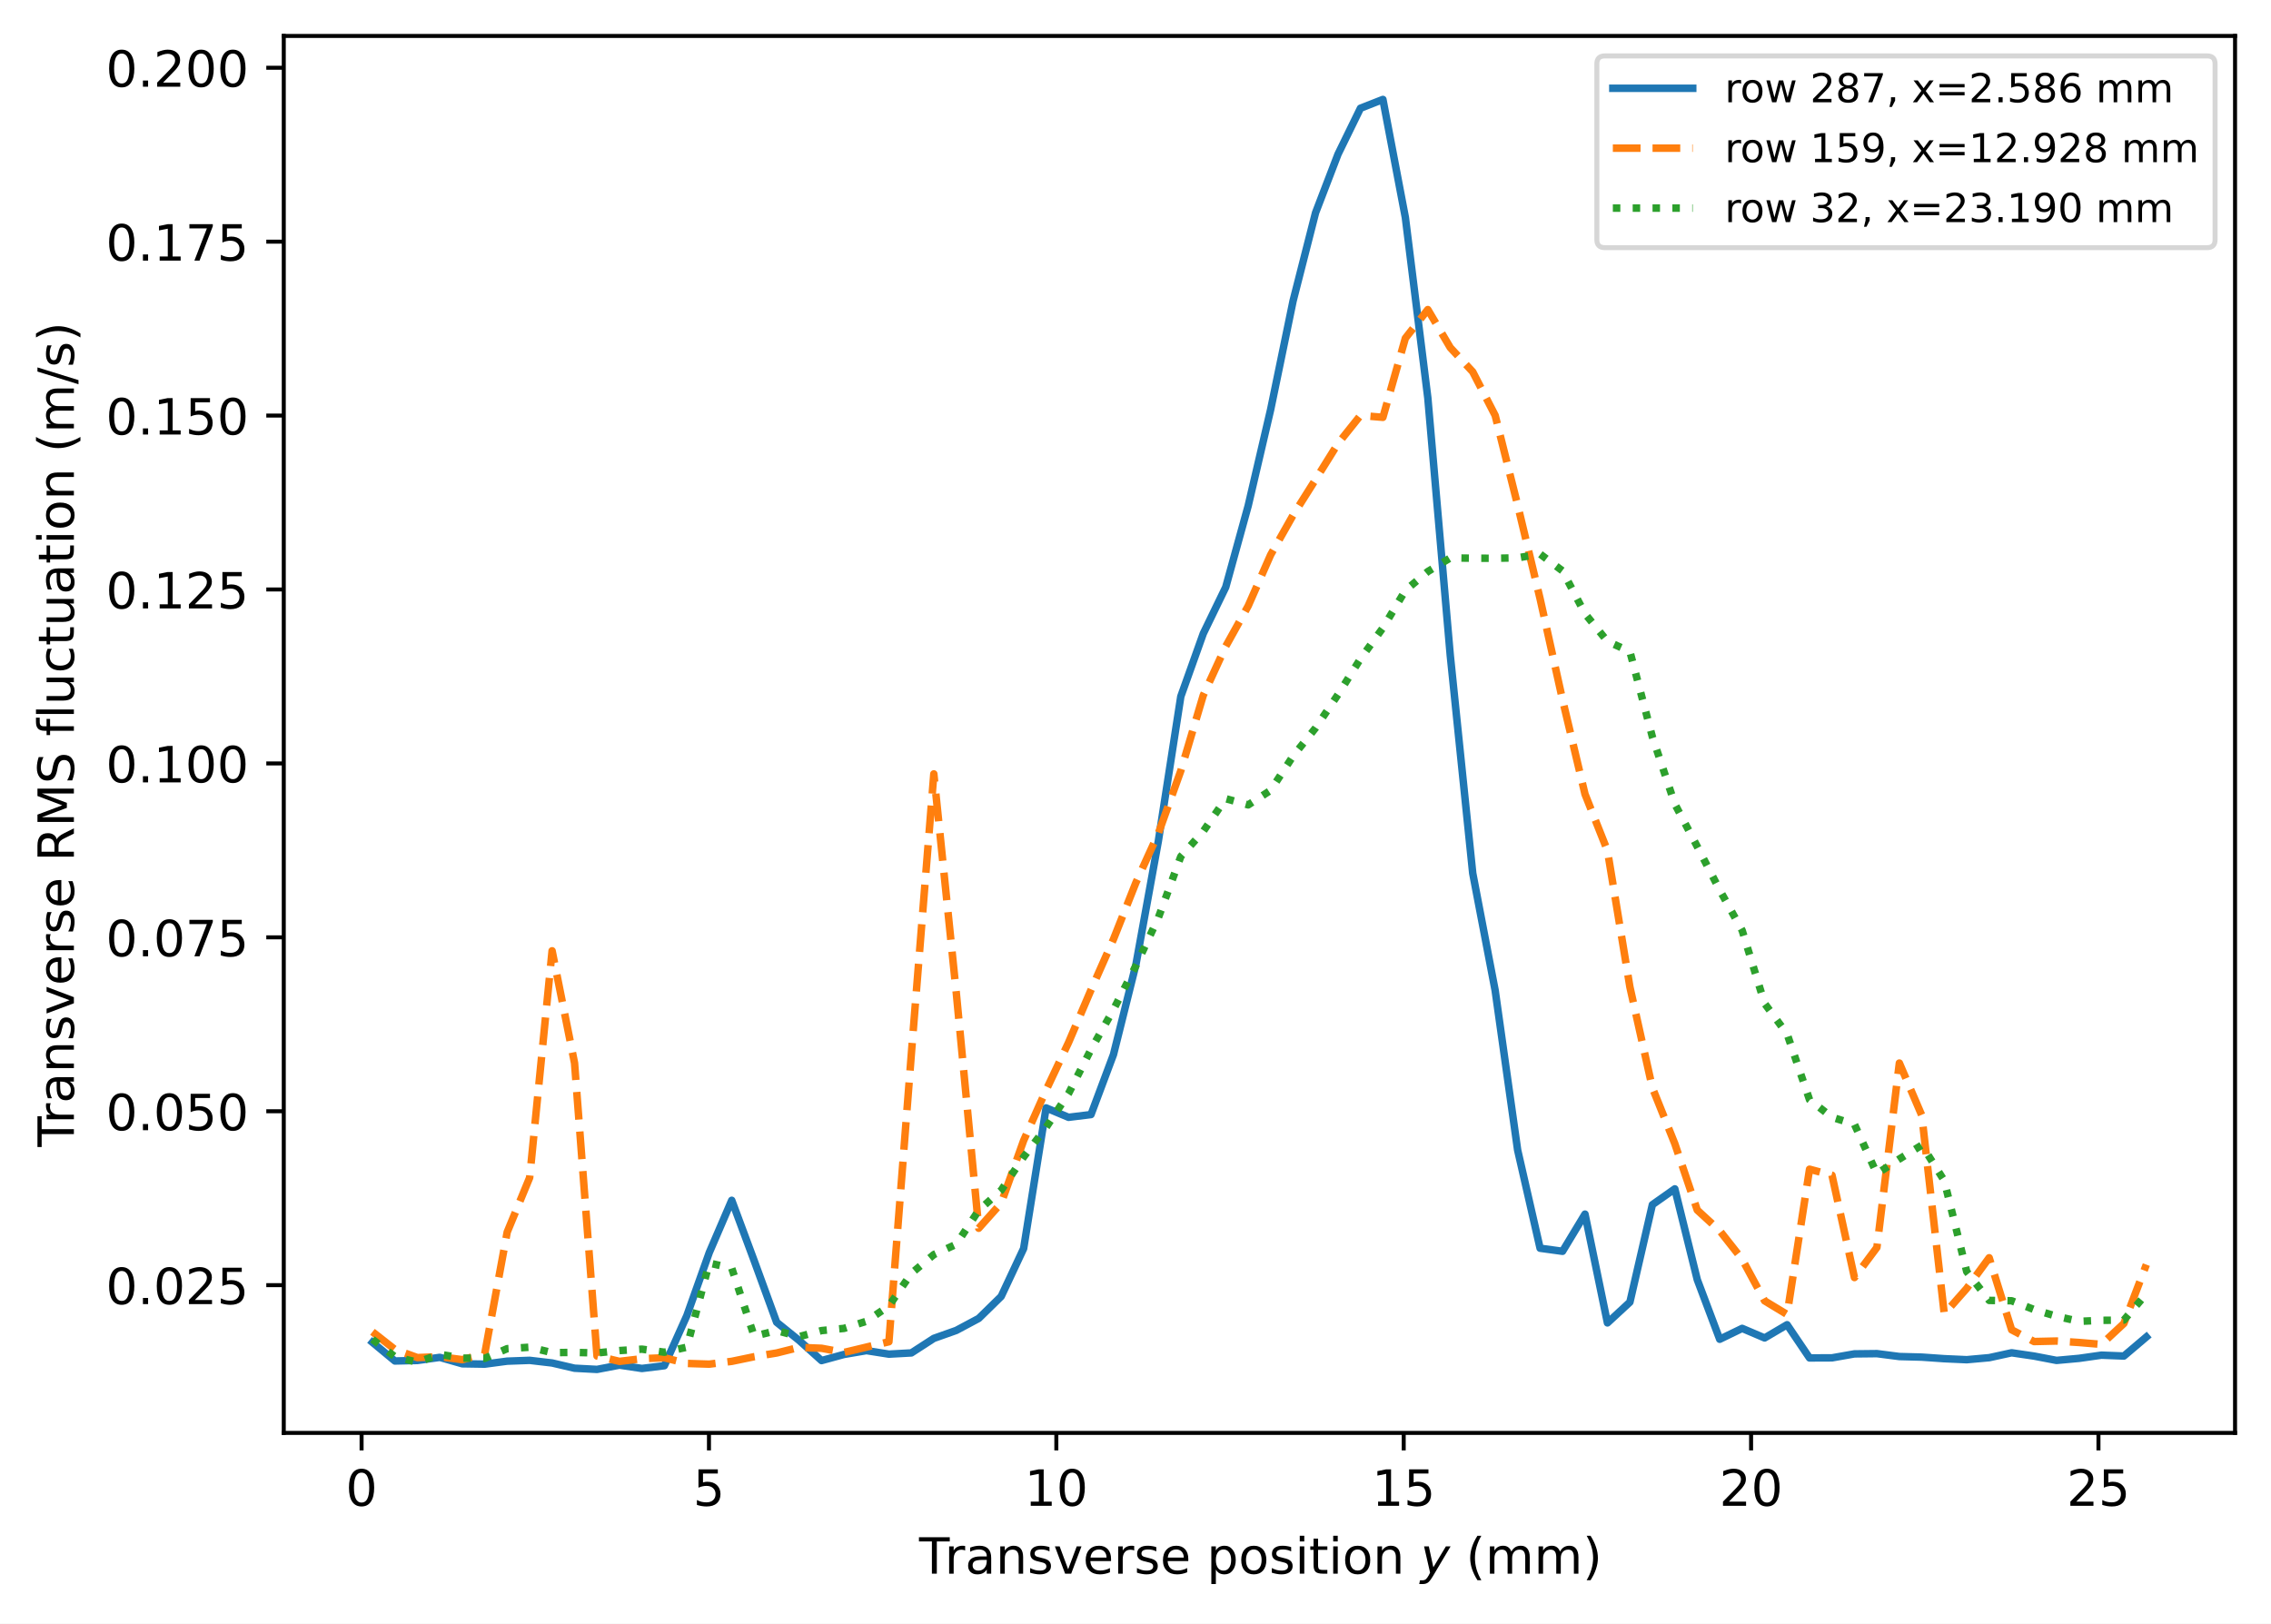
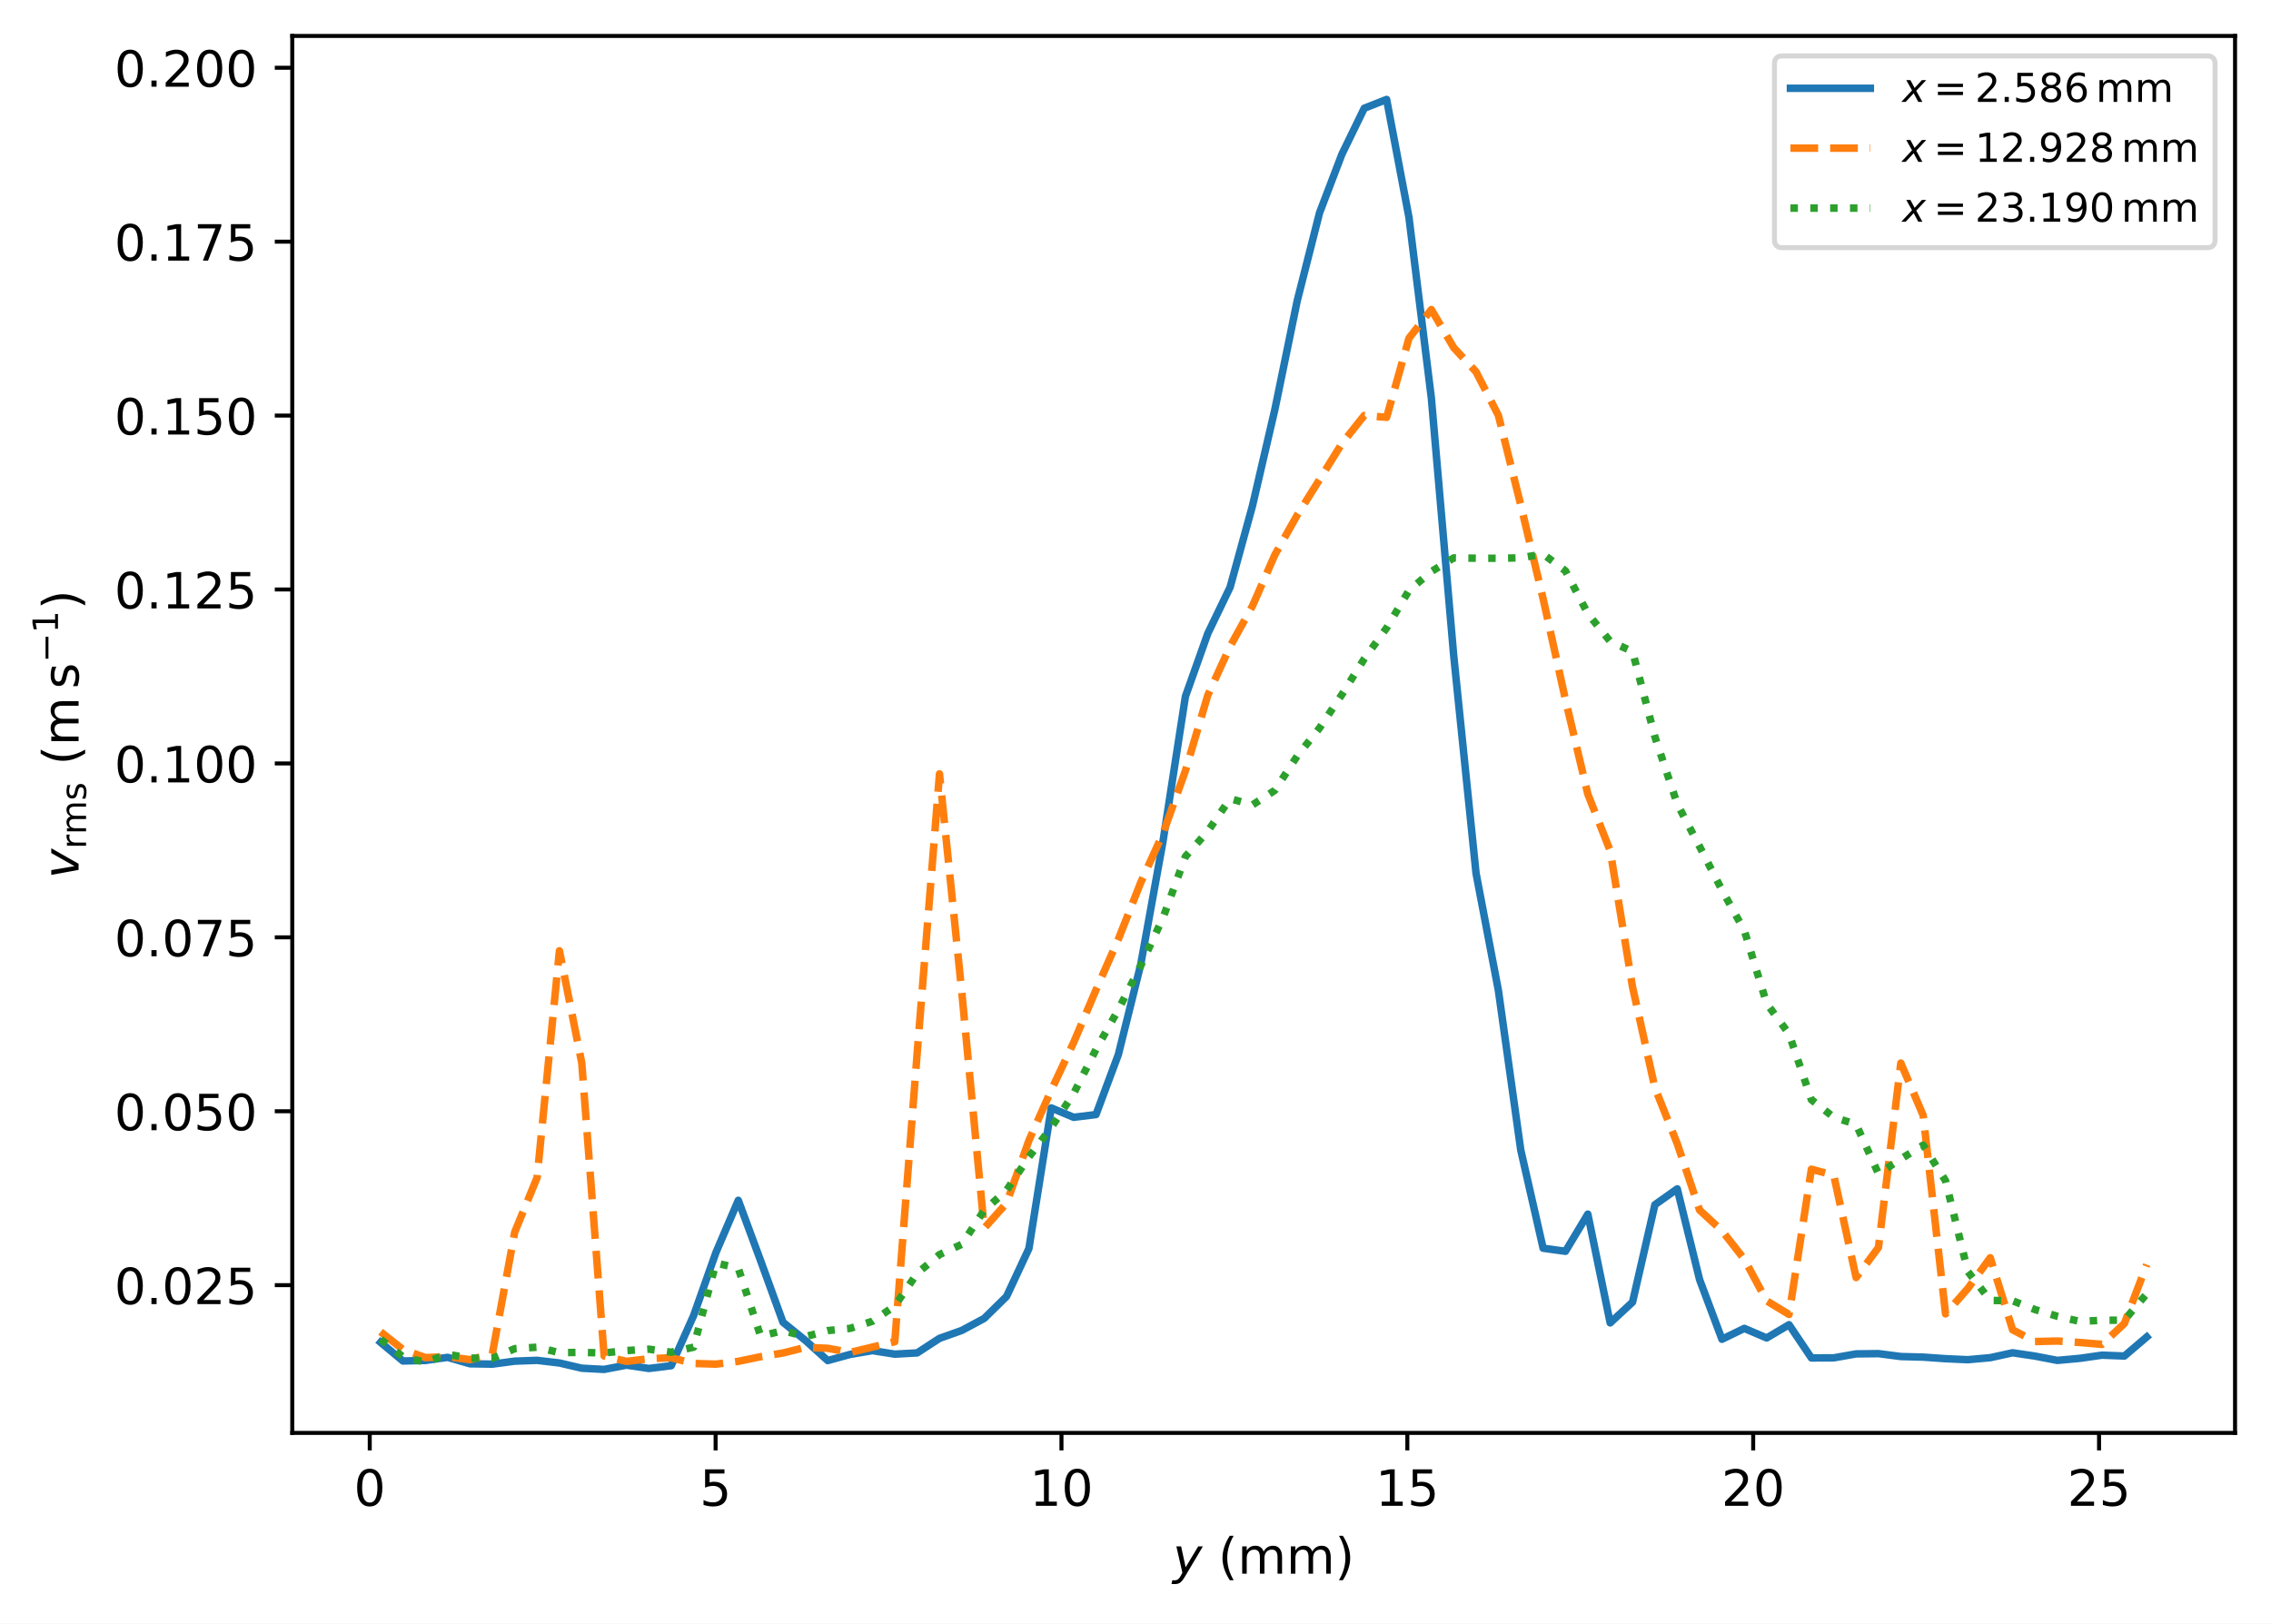
<svg xmlns="http://www.w3.org/2000/svg" xmlns:xlink="http://www.w3.org/1999/xlink" width="454.8pt" height="325.2pt" viewBox="0 0 454.8 325.2" version="1.1">
  <defs>
    <style type="text/css">*{stroke-linejoin: round; stroke-linecap: butt}</style>
  </defs>
  <g id="figure_1">
    <g id="patch_1">
      <path d="M 0 325.2  L 454.8 325.2  L 454.8 0  L 0 0  z " style="fill: #ffffff" />
    </g>
    <g id="axes_1">
      <g id="patch_2">
-         <path d="M 56.829 286.997  L 447.6 286.997  L 447.6 7.2  L 56.829 7.2  z " style="fill: #ffffff" />
+         <path d="M 58.53 286.997  L 447.6 286.997  L 447.6 7.2  L 58.53 7.2  z " style="fill: #ffffff" />
      </g>
      <g id="matplotlib.axis_1">
        <g id="xtick_1">
          <g id="line2d_1">
            <defs>
-               <path id="m4d1c79fedb" d="M 0 0  L 0 3.5  " style="stroke: #000000; stroke-width: 0.8" />
+               <path id="m4c2e58b400" d="M 0 0  L 0 3.5  " style="stroke: #000000; stroke-width: 0.8" />
            </defs>
            <g>
-               <use xlink:href="#m4d1c79fedb" x="72.413" y="286.997" style="stroke: #000000; stroke-width: 0.8" />
+               <use xlink:href="#m4c2e58b400" x="74.047" y="286.997" style="stroke: #000000; stroke-width: 0.8" />
            </g>
          </g>
          <g id="text_1">
-             <text style="font-size: 10px; font-family: 'DejaVu Sans'; text-anchor: middle" x="72.413" y="301.595" transform="rotate(-0 72.41308 301.5948)">0</text>
+             <text style="font-size: 10px; font-family: 'DejaVu Sans'; text-anchor: middle" x="74.047" y="301.595" transform="rotate(-0 74.04678 301.5948)">0</text>
          </g>
        </g>
        <g id="xtick_2">
          <g id="line2d_2">
            <g>
-               <use xlink:href="#m4d1c79fedb" x="141.98" y="286.997" style="stroke: #000000; stroke-width: 0.8" />
+               <use xlink:href="#m4c2e58b400" x="143.31" y="286.997" style="stroke: #000000; stroke-width: 0.8" />
            </g>
          </g>
          <g id="text_2">
-             <text style="font-size: 10px; font-family: 'DejaVu Sans'; text-anchor: middle" x="141.98" y="301.595" transform="rotate(-0 141.9797 301.5948)">5</text>
+             <text style="font-size: 10px; font-family: 'DejaVu Sans'; text-anchor: middle" x="143.31" y="301.595" transform="rotate(-0 143.3105 301.5948)">5</text>
          </g>
        </g>
        <g id="xtick_3">
          <g id="line2d_3">
            <g>
-               <use xlink:href="#m4d1c79fedb" x="211.546" y="286.997" style="stroke: #000000; stroke-width: 0.8" />
+               <use xlink:href="#m4c2e58b400" x="212.574" y="286.997" style="stroke: #000000; stroke-width: 0.8" />
            </g>
          </g>
          <g id="text_3">
-             <text style="font-size: 10px; font-family: 'DejaVu Sans'; text-anchor: middle" x="211.546" y="301.595" transform="rotate(-0 211.5463 301.5948)">10</text>
+             <text style="font-size: 10px; font-family: 'DejaVu Sans'; text-anchor: middle" x="212.574" y="301.595" transform="rotate(-0 212.5741 301.5948)">10</text>
          </g>
        </g>
        <g id="xtick_4">
          <g id="line2d_4">
            <g>
-               <use xlink:href="#m4d1c79fedb" x="281.113" y="286.997" style="stroke: #000000; stroke-width: 0.8" />
+               <use xlink:href="#m4c2e58b400" x="281.838" y="286.997" style="stroke: #000000; stroke-width: 0.8" />
            </g>
          </g>
          <g id="text_4">
-             <text style="font-size: 10px; font-family: 'DejaVu Sans'; text-anchor: middle" x="281.113" y="301.595" transform="rotate(-0 281.1129 301.5948)">15</text>
+             <text style="font-size: 10px; font-family: 'DejaVu Sans'; text-anchor: middle" x="281.838" y="301.595" transform="rotate(-0 281.8378 301.5948)">15</text>
          </g>
        </g>
        <g id="xtick_5">
          <g id="line2d_5">
            <g>
-               <use xlink:href="#m4d1c79fedb" x="350.679" y="286.997" style="stroke: #000000; stroke-width: 0.8" />
+               <use xlink:href="#m4c2e58b400" x="351.101" y="286.997" style="stroke: #000000; stroke-width: 0.8" />
            </g>
          </g>
          <g id="text_5">
-             <text style="font-size: 10px; font-family: 'DejaVu Sans'; text-anchor: middle" x="350.679" y="301.595" transform="rotate(-0 350.6795 301.5948)">20</text>
+             <text style="font-size: 10px; font-family: 'DejaVu Sans'; text-anchor: middle" x="351.101" y="301.595" transform="rotate(-0 351.1015 301.5948)">20</text>
          </g>
        </g>
        <g id="xtick_6">
          <g id="line2d_6">
            <g>
-               <use xlink:href="#m4d1c79fedb" x="420.246" y="286.997" style="stroke: #000000; stroke-width: 0.8" />
+               <use xlink:href="#m4c2e58b400" x="420.365" y="286.997" style="stroke: #000000; stroke-width: 0.8" />
            </g>
          </g>
          <g id="text_6">
-             <text style="font-size: 10px; font-family: 'DejaVu Sans'; text-anchor: middle" x="420.246" y="301.595" transform="rotate(-0 420.2461 301.5948)">25</text>
+             <text style="font-size: 10px; font-family: 'DejaVu Sans'; text-anchor: middle" x="420.365" y="301.595" transform="rotate(-0 420.3652 301.5948)">25</text>
          </g>
        </g>
        <g id="text_7">
-           <g transform="translate(184.0642 315.5972)">
-             <text>
-               <tspan x="0" y="-0.406" style="font-size: 10px; font-family: 'DejaVu Sans'">T</tspan>
-               <tspan x="5.108" y="-0.406" style="font-size: 10px; font-family: 'DejaVu Sans'">r</tspan>
-               <tspan x="9.22" y="-0.406" style="font-size: 10px; font-family: 'DejaVu Sans'">a</tspan>
-               <tspan x="15.348" y="-0.406" style="font-size: 10px; font-family: 'DejaVu Sans'">n</tspan>
-               <tspan x="21.686" y="-0.406" style="font-size: 10px; font-family: 'DejaVu Sans'">s</tspan>
-               <tspan x="26.896" y="-0.406" style="font-size: 10px; font-family: 'DejaVu Sans'">v</tspan>
-               <tspan x="32.813" y="-0.406" style="font-size: 10px; font-family: 'DejaVu Sans'">e</tspan>
-               <tspan x="38.966" y="-0.406" style="font-size: 10px; font-family: 'DejaVu Sans'">r</tspan>
-               <tspan x="43.077" y="-0.406" style="font-size: 10px; font-family: 'DejaVu Sans'">s</tspan>
-               <tspan x="48.287" y="-0.406" style="font-size: 10px; font-family: 'DejaVu Sans'">e</tspan>
-               <tspan x="54.439" y="-0.406" style="font-size: 10px; font-family: 'DejaVu Sans'"> </tspan>
-               <tspan x="57.618" y="-0.406" style="font-size: 10px; font-family: 'DejaVu Sans'">p</tspan>
-               <tspan x="63.966" y="-0.406" style="font-size: 10px; font-family: 'DejaVu Sans'">o</tspan>
-               <tspan x="70.084" y="-0.406" style="font-size: 10px; font-family: 'DejaVu Sans'">s</tspan>
-               <tspan x="75.294" y="-0.406" style="font-size: 10px; font-family: 'DejaVu Sans'">i</tspan>
-               <tspan x="78.072" y="-0.406" style="font-size: 10px; font-family: 'DejaVu Sans'">t</tspan>
-               <tspan x="81.993" y="-0.406" style="font-size: 10px; font-family: 'DejaVu Sans'">i</tspan>
-               <tspan x="84.771" y="-0.406" style="font-size: 10px; font-family: 'DejaVu Sans'">o</tspan>
-               <tspan x="90.89" y="-0.406" style="font-size: 10px; font-family: 'DejaVu Sans'">n</tspan>
-               <tspan x="97.228" y="-0.406" style="font-size: 10px; font-family: 'DejaVu Sans'"> </tspan>
-               <tspan x="106.324" y="-0.406" style="font-size: 10px; font-family: 'DejaVu Sans'"> </tspan>
-               <tspan x="109.503" y="-0.406" style="font-size: 10px; font-family: 'DejaVu Sans'">(</tspan>
-               <tspan x="113.404" y="-0.406" style="font-size: 10px; font-family: 'DejaVu Sans'">m</tspan>
-               <tspan x="123.146" y="-0.406" style="font-size: 10px; font-family: 'DejaVu Sans'">m</tspan>
-               <tspan x="132.887" y="-0.406" style="font-size: 10px; font-family: 'DejaVu Sans'">)</tspan>
-               <tspan x="100.406" y="-0.406" style="font-style: oblique; font-size: 10px; font-family: 'DejaVu Sans'">y</tspan>
+           <g transform="translate(234.865 315.5972)">
+             <text>
+               <tspan x="0" y="-0.406" style="font-style: oblique; font-size: 10px; font-family: 'DejaVu Sans'">y</tspan>
+               <tspan x="5.918" y="-0.406" style="font-size: 10px; font-family: 'DejaVu Sans'"> </tspan>
+               <tspan x="9.097" y="-0.406" style="font-size: 10px; font-family: 'DejaVu Sans'">(</tspan>
+               <tspan x="12.998" y="-0.406" style="font-size: 10px; font-family: 'DejaVu Sans'">m</tspan>
+               <tspan x="22.739" y="-0.406" style="font-size: 10px; font-family: 'DejaVu Sans'">m</tspan>
+               <tspan x="32.48" y="-0.406" style="font-size: 10px; font-family: 'DejaVu Sans'">)</tspan>
            </text>
          </g>
        </g>
      </g>
      <g id="matplotlib.axis_2">
        <g id="ytick_1">
          <g id="line2d_7">
            <defs>
-               <path id="mccbdbe5773" d="M 0 0  L -3.5 0  " style="stroke: #000000; stroke-width: 0.8" />
+               <path id="m9e846bf807" d="M 0 0  L -3.5 0  " style="stroke: #000000; stroke-width: 0.8" />
            </defs>
            <g>
-               <use xlink:href="#mccbdbe5773" x="56.829" y="257.406" style="stroke: #000000; stroke-width: 0.8" />
+               <use xlink:href="#m9e846bf807" x="58.53" y="257.406" style="stroke: #000000; stroke-width: 0.8" />
            </g>
          </g>
          <g id="text_8">
-             <text style="font-size: 10px; font-family: 'DejaVu Sans'; text-anchor: end" x="49.829" y="261.205" transform="rotate(-0 49.82891 261.2052)">0.025</text>
+             <text style="font-size: 10px; font-family: 'DejaVu Sans'; text-anchor: end" x="51.53" y="261.205" transform="rotate(-0 51.53047 261.2052)">0.025</text>
          </g>
        </g>
        <g id="ytick_2">
          <g id="line2d_8">
            <g>
-               <use xlink:href="#mccbdbe5773" x="56.829" y="222.573" style="stroke: #000000; stroke-width: 0.8" />
+               <use xlink:href="#m9e846bf807" x="58.53" y="222.573" style="stroke: #000000; stroke-width: 0.8" />
            </g>
          </g>
          <g id="text_9">
-             <text style="font-size: 10px; font-family: 'DejaVu Sans'; text-anchor: end" x="49.829" y="226.371" transform="rotate(-0 49.82891 226.3713)">0.050</text>
+             <text style="font-size: 10px; font-family: 'DejaVu Sans'; text-anchor: end" x="51.53" y="226.371" transform="rotate(-0 51.53047 226.3713)">0.050</text>
          </g>
        </g>
        <g id="ytick_3">
          <g id="line2d_9">
            <g>
-               <use xlink:href="#mccbdbe5773" x="56.829" y="187.739" style="stroke: #000000; stroke-width: 0.8" />
+               <use xlink:href="#m9e846bf807" x="58.53" y="187.739" style="stroke: #000000; stroke-width: 0.8" />
            </g>
          </g>
          <g id="text_10">
-             <text style="font-size: 10px; font-family: 'DejaVu Sans'; text-anchor: end" x="49.829" y="191.538" transform="rotate(-0 49.82891 191.5375)">0.075</text>
+             <text style="font-size: 10px; font-family: 'DejaVu Sans'; text-anchor: end" x="51.53" y="191.538" transform="rotate(-0 51.53047 191.5375)">0.075</text>
          </g>
        </g>
        <g id="ytick_4">
          <g id="line2d_10">
            <g>
-               <use xlink:href="#mccbdbe5773" x="56.829" y="152.905" style="stroke: #000000; stroke-width: 0.8" />
+               <use xlink:href="#m9e846bf807" x="58.53" y="152.905" style="stroke: #000000; stroke-width: 0.8" />
            </g>
          </g>
          <g id="text_11">
-             <text style="font-size: 10px; font-family: 'DejaVu Sans'; text-anchor: end" x="49.829" y="156.704" transform="rotate(-0 49.82891 156.7037)">0.100</text>
+             <text style="font-size: 10px; font-family: 'DejaVu Sans'; text-anchor: end" x="51.53" y="156.704" transform="rotate(-0 51.53047 156.7037)">0.100</text>
          </g>
        </g>
        <g id="ytick_5">
          <g id="line2d_11">
            <g>
-               <use xlink:href="#mccbdbe5773" x="56.829" y="118.071" style="stroke: #000000; stroke-width: 0.8" />
+               <use xlink:href="#m9e846bf807" x="58.53" y="118.071" style="stroke: #000000; stroke-width: 0.8" />
            </g>
          </g>
          <g id="text_12">
-             <text style="font-size: 10px; font-family: 'DejaVu Sans'; text-anchor: end" x="49.829" y="121.87" transform="rotate(-0 49.82891 121.8698)">0.125</text>
+             <text style="font-size: 10px; font-family: 'DejaVu Sans'; text-anchor: end" x="51.53" y="121.87" transform="rotate(-0 51.53047 121.8698)">0.125</text>
          </g>
        </g>
        <g id="ytick_6">
          <g id="line2d_12">
            <g>
-               <use xlink:href="#mccbdbe5773" x="56.829" y="83.237" style="stroke: #000000; stroke-width: 0.8" />
+               <use xlink:href="#m9e846bf807" x="58.53" y="83.237" style="stroke: #000000; stroke-width: 0.8" />
            </g>
          </g>
          <g id="text_13">
-             <text style="font-size: 10px; font-family: 'DejaVu Sans'; text-anchor: end" x="49.829" y="87.036" transform="rotate(-0 49.82891 87.03601)">0.150</text>
+             <text style="font-size: 10px; font-family: 'DejaVu Sans'; text-anchor: end" x="51.53" y="87.036" transform="rotate(-0 51.53047 87.03601)">0.150</text>
          </g>
        </g>
        <g id="ytick_7">
          <g id="line2d_13">
            <g>
-               <use xlink:href="#mccbdbe5773" x="56.829" y="48.403" style="stroke: #000000; stroke-width: 0.8" />
+               <use xlink:href="#m9e846bf807" x="58.53" y="48.403" style="stroke: #000000; stroke-width: 0.8" />
            </g>
          </g>
          <g id="text_14">
-             <text style="font-size: 10px; font-family: 'DejaVu Sans'; text-anchor: end" x="49.829" y="52.202" transform="rotate(-0 49.82891 52.20218)">0.175</text>
+             <text style="font-size: 10px; font-family: 'DejaVu Sans'; text-anchor: end" x="51.53" y="52.202" transform="rotate(-0 51.53047 52.20218)">0.175</text>
          </g>
        </g>
        <g id="ytick_8">
          <g id="line2d_14">
            <g>
-               <use xlink:href="#mccbdbe5773" x="56.829" y="13.57" style="stroke: #000000; stroke-width: 0.8" />
+               <use xlink:href="#m9e846bf807" x="58.53" y="13.57" style="stroke: #000000; stroke-width: 0.8" />
            </g>
          </g>
          <g id="text_15">
-             <text style="font-size: 10px; font-family: 'DejaVu Sans'; text-anchor: end" x="49.829" y="17.368" transform="rotate(-0 49.82891 17.36834)">0.200</text>
+             <text style="font-size: 10px; font-family: 'DejaVu Sans'; text-anchor: end" x="51.53" y="17.368" transform="rotate(-0 51.53047 17.36834)">0.200</text>
          </g>
        </g>
        <g id="text_16">
-           <text style="font-size: 10px; font-family: 'DejaVu Sans'; text-anchor: middle" x="14.798" y="147.099" transform="rotate(-90 14.79844 147.0986)">Transverse RMS fluctuation (m/s)</text>
+           <g transform="translate(16.5 175.9486) rotate(-90)">
+             <text>
+               <tspan x="0" y="-0.762" style="font-style: oblique; font-size: 10px; font-family: 'DejaVu Sans'">v</tspan>
+               <tspan x="5.918" y="0.738" style="font-size: 7px; font-family: 'DejaVu Sans'">r</tspan>
+               <tspan x="8.796" y="0.738" style="font-size: 7px; font-family: 'DejaVu Sans'">m</tspan>
+               <tspan x="15.615" y="0.738" style="font-size: 7px; font-family: 'DejaVu Sans'">s</tspan>
+               <tspan x="43.286" y="-4.892" style="font-size: 7px; font-family: 'DejaVu Sans'">−</tspan>
+               <tspan x="49.151" y="-4.892" style="font-size: 7px; font-family: 'DejaVu Sans'">1</tspan>
+               <tspan x="19.535" y="-0.762" style="font-size: 10px; font-family: 'DejaVu Sans'"> </tspan>
+               <tspan x="22.714" y="-0.762" style="font-size: 10px; font-family: 'DejaVu Sans'">(</tspan>
+               <tspan x="26.615" y="-0.762" style="font-size: 10px; font-family: 'DejaVu Sans'">m</tspan>
+               <tspan x="37.98" y="-0.762" style="font-size: 10px; font-family: 'DejaVu Sans'">s</tspan>
+               <tspan x="53.878" y="-0.762" style="font-size: 10px; font-family: 'DejaVu Sans'">)</tspan>
+             </text>
+           </g>
        </g>
      </g>
      <g id="line2d_15">
-         <path d="M 74.591 268.862  L 79.088 272.592  L 83.585 272.492  L 88.082 271.867  L 92.578 273.153  L 97.075 273.225  L 101.572 272.628  L 106.069 272.465  L 110.565 272.993  L 115.062 274.042  L 119.559 274.279  L 124.056 273.42  L 128.553 274.091  L 133.049 273.539  L 137.546 263.516  L 142.043 250.878  L 146.54 240.413  L 151.037 252.516  L 155.533 264.837  L 160.03 268.465  L 164.527 272.51  L 169.024 271.282  L 173.52 270.517  L 178.017 271.224  L 182.514 270.977  L 187.011 268.064  L 191.508 266.47  L 196.004 264.069  L 200.501 259.664  L 204.998 250.063  L 209.495 221.904  L 213.992 223.787  L 218.488 223.237  L 222.985 211.224  L 227.482 193.205  L 231.979 168.442  L 236.475 139.496  L 240.972 126.895  L 245.469 117.606  L 249.966 101.306  L 254.463 82.04  L 258.959 60.259  L 263.456 42.618  L 267.953 30.89  L 272.45 21.679  L 276.947 19.918  L 281.443 43.558  L 285.94 79.688  L 290.437 131.274  L 294.934 174.906  L 299.43 198.394  L 303.927 230.341  L 308.424 250.008  L 312.921 250.624  L 317.418 243.179  L 321.914 264.963  L 326.411 260.805  L 330.908 241.294  L 335.405 238.118  L 339.902 256.305  L 344.398 268.241  L 348.895 266.064  L 353.392 267.979  L 357.889 265.329  L 362.385 271.983  L 366.882 271.965  L 371.379 271.171  L 375.876 271.121  L 380.373 271.701  L 384.869 271.82  L 389.366 272.134  L 393.863 272.336  L 398.36 271.932  L 402.857 270.952  L 407.353 271.613  L 411.85 272.476  L 416.347 272.067  L 420.844 271.427  L 425.34 271.6  L 429.837 267.784  " clip-path="url(#paabffac855)" style="fill: none; stroke: #1f77b4; stroke-width: 1.5; stroke-linecap: square" />
+         <path d="M 76.215 268.862  L 80.693 272.592  L 85.17 272.492  L 89.647 271.867  L 94.124 273.153  L 98.601 273.225  L 103.079 272.628  L 107.556 272.465  L 112.033 272.993  L 116.51 274.042  L 120.987 274.279  L 125.465 273.42  L 129.942 274.091  L 134.419 273.539  L 138.896 263.516  L 143.373 250.878  L 147.851 240.413  L 152.328 252.516  L 156.805 264.837  L 161.282 268.465  L 165.76 272.51  L 170.237 271.282  L 174.714 270.517  L 179.191 271.224  L 183.668 270.977  L 188.146 268.064  L 192.623 266.47  L 197.1 264.069  L 201.577 259.664  L 206.054 250.063  L 210.532 221.904  L 215.009 223.787  L 219.486 223.237  L 223.963 211.224  L 228.44 193.205  L 232.918 168.442  L 237.395 139.496  L 241.872 126.895  L 246.349 117.606  L 250.826 101.306  L 255.304 82.04  L 259.781 60.259  L 264.258 42.618  L 268.735 30.89  L 273.212 21.679  L 277.69 19.918  L 282.167 43.558  L 286.644 79.688  L 291.121 131.274  L 295.598 174.906  L 300.076 198.394  L 304.553 230.341  L 309.03 250.008  L 313.507 250.624  L 317.984 243.179  L 322.462 264.963  L 326.939 260.805  L 331.416 241.294  L 335.893 238.118  L 340.37 256.305  L 344.848 268.241  L 349.325 266.064  L 353.802 267.979  L 358.279 265.329  L 362.756 271.983  L 367.234 271.965  L 371.711 271.171  L 376.188 271.121  L 380.665 271.701  L 385.143 271.82  L 389.62 272.134  L 394.097 272.336  L 398.574 271.932  L 403.051 270.952  L 407.529 271.613  L 412.006 272.476  L 416.483 272.067  L 420.96 271.427  L 425.437 271.6  L 429.915 267.784  " clip-path="url(#p688f32f0d0)" style="fill: none; stroke: #1f77b4; stroke-width: 1.5; stroke-linecap: square" />
      </g>
      <g id="line2d_16">
-         <path d="M 74.591 266.753  L 79.088 270.288  L 83.585 271.913  L 88.082 271.735  L 92.578 272.326  L 97.075 271.141  L 101.572 246.783  L 106.069 235.874  L 110.565 190.437  L 115.062 212.927  L 119.559 271.595  L 124.056 272.671  L 128.553 272.139  L 133.049 271.944  L 137.546 273.086  L 142.043 273.227  L 146.54 272.666  L 151.037 271.735  L 155.533 270.994  L 160.03 269.871  L 164.527 270.048  L 169.024 270.887  L 173.52 269.81  L 178.017 268.742  L 182.514 211.039  L 187.011 155.005  L 191.508 198.835  L 196.004 246.006  L 200.501 240.982  L 204.998 228.435  L 209.495 218.343  L 213.992 208.808  L 218.488 198.277  L 222.985 188.122  L 227.482 176.783  L 231.979 166.915  L 236.475 154.38  L 240.972 139.265  L 245.469 129.455  L 249.966 121.364  L 254.463 111.137  L 258.959 103.181  L 263.456 96.05  L 267.953 88.837  L 272.45 83.213  L 276.947 83.589  L 281.443 67.744  L 285.94 62.005  L 290.437 69.625  L 294.934 74.472  L 299.43 83.207  L 303.927 101.153  L 308.424 119.925  L 312.921 140.151  L 317.418 159.056  L 321.914 170.379  L 326.411 197.692  L 330.908 217.863  L 335.405 229.076  L 339.902 242.372  L 344.398 246.503  L 348.895 252.215  L 353.392 260.551  L 357.889 263.272  L 362.385 234.182  L 366.882 235.388  L 371.379 255.884  L 375.876 249.854  L 380.373 212.922  L 384.869 223.409  L 389.366 263.158  L 393.863 258.06  L 398.36 251.919  L 402.857 266.348  L 407.353 268.7  L 411.85 268.597  L 416.347 268.889  L 420.844 269.267  L 425.34 265.078  L 429.837 253.287  " clip-path="url(#paabffac855)" style="fill: none; stroke-dasharray: 5.55,2.4; stroke-dashoffset: 0; stroke: #ff7f0e; stroke-width: 1.5" />
+         <path d="M 76.215 266.753  L 80.693 270.288  L 85.17 271.913  L 89.647 271.735  L 94.124 272.326  L 98.601 271.141  L 103.079 246.783  L 107.556 235.874  L 112.033 190.437  L 116.51 212.927  L 120.987 271.595  L 125.465 272.671  L 129.942 272.139  L 134.419 271.944  L 138.896 273.086  L 143.373 273.227  L 147.851 272.666  L 152.328 271.735  L 156.805 270.994  L 161.282 269.871  L 165.76 270.048  L 170.237 270.887  L 174.714 269.81  L 179.191 268.742  L 183.668 211.039  L 188.146 155.005  L 192.623 198.835  L 197.1 246.006  L 201.577 240.982  L 206.054 228.435  L 210.532 218.343  L 215.009 208.808  L 219.486 198.277  L 223.963 188.122  L 228.44 176.783  L 232.918 166.915  L 237.395 154.38  L 241.872 139.265  L 246.349 129.455  L 250.826 121.364  L 255.304 111.137  L 259.781 103.181  L 264.258 96.05  L 268.735 88.837  L 273.212 83.213  L 277.69 83.589  L 282.167 67.744  L 286.644 62.005  L 291.121 69.625  L 295.598 74.472  L 300.076 83.207  L 304.553 101.153  L 309.03 119.925  L 313.507 140.151  L 317.984 159.056  L 322.462 170.379  L 326.939 197.692  L 331.416 217.863  L 335.893 229.076  L 340.37 242.372  L 344.848 246.503  L 349.325 252.215  L 353.802 260.551  L 358.279 263.272  L 362.756 234.182  L 367.234 235.388  L 371.711 255.884  L 376.188 249.854  L 380.665 212.922  L 385.143 223.409  L 389.62 263.158  L 394.097 258.06  L 398.574 251.919  L 403.051 266.348  L 407.529 268.7  L 412.006 268.597  L 416.483 268.889  L 420.96 269.267  L 425.437 265.078  L 429.915 253.287  " clip-path="url(#p688f32f0d0)" style="fill: none; stroke-dasharray: 5.55,2.4; stroke-dashoffset: 0; stroke: #ff7f0e; stroke-width: 1.5" />
      </g>
      <g id="line2d_17">
-         <path d="M 74.591 268.249  L 79.088 271.756  L 83.585 272.838  L 88.082 271.262  L 92.578 272.015  L 97.075 272.068  L 101.572 270.125  L 106.069 269.832  L 110.565 270.92  L 115.062 270.874  L 119.559 270.986  L 124.056 270.507  L 128.553 270.225  L 133.049 270.836  L 137.546 269.833  L 142.043 252.979  L 146.54 254.007  L 151.037 267.632  L 155.533 266.502  L 160.03 267.719  L 164.527 266.505  L 169.024 266.064  L 173.52 264.633  L 178.017 261.569  L 182.514 255.044  L 187.011 251.283  L 191.508 249.217  L 196.004 242.405  L 200.501 238.403  L 204.998 231.724  L 209.495 225.816  L 213.992 219.024  L 218.488 210.197  L 222.985 202.223  L 227.482 193.429  L 231.979 183.802  L 236.475 171.549  L 240.972 166.498  L 245.469 159.97  L 249.966 161.214  L 254.463 158.293  L 258.959 151.426  L 263.456 145.81  L 267.953 139.116  L 272.45 131.949  L 276.947 125.764  L 281.443 118.252  L 285.94 114.474  L 290.437 111.742  L 294.934 111.804  L 299.43 111.817  L 303.927 111.729  L 308.424 110.968  L 312.921 114.343  L 317.418 122.911  L 321.914 128.459  L 326.411 130.49  L 330.908 147.571  L 335.405 161.024  L 339.902 169.559  L 344.398 178.27  L 348.895 186.371  L 353.392 200.991  L 357.889 207.089  L 362.385 220.268  L 366.882 223.777  L 371.379 225.187  L 375.876 235.094  L 380.373 232.137  L 384.869 229.359  L 389.366 236.482  L 393.863 254.694  L 398.36 260.461  L 402.857 260.532  L 407.353 262.294  L 411.85 263.636  L 416.347 264.658  L 420.844 264.449  L 425.34 264.403  L 429.837 259.136  " clip-path="url(#paabffac855)" style="fill: none; stroke-dasharray: 1.5,2.475; stroke-dashoffset: 0; stroke: #2ca02c; stroke-width: 1.5" />
+         <path d="M 76.215 268.249  L 80.693 271.756  L 85.17 272.838  L 89.647 271.262  L 94.124 272.015  L 98.601 272.068  L 103.079 270.125  L 107.556 269.832  L 112.033 270.92  L 116.51 270.874  L 120.987 270.986  L 125.465 270.507  L 129.942 270.225  L 134.419 270.836  L 138.896 269.833  L 143.373 252.979  L 147.851 254.007  L 152.328 267.632  L 156.805 266.502  L 161.282 267.719  L 165.76 266.505  L 170.237 266.064  L 174.714 264.633  L 179.191 261.569  L 183.668 255.044  L 188.146 251.283  L 192.623 249.217  L 197.1 242.405  L 201.577 238.403  L 206.054 231.724  L 210.532 225.816  L 215.009 219.024  L 219.486 210.197  L 223.963 202.223  L 228.44 193.429  L 232.918 183.802  L 237.395 171.549  L 241.872 166.498  L 246.349 159.97  L 250.826 161.214  L 255.304 158.293  L 259.781 151.426  L 264.258 145.81  L 268.735 139.116  L 273.212 131.949  L 277.69 125.764  L 282.167 118.252  L 286.644 114.474  L 291.121 111.742  L 295.598 111.804  L 300.076 111.817  L 304.553 111.729  L 309.03 110.968  L 313.507 114.343  L 317.984 122.911  L 322.462 128.459  L 326.939 130.49  L 331.416 147.571  L 335.893 161.024  L 340.37 169.559  L 344.848 178.27  L 349.325 186.371  L 353.802 200.991  L 358.279 207.089  L 362.756 220.268  L 367.234 223.777  L 371.711 225.187  L 376.188 235.094  L 380.665 232.137  L 385.143 229.359  L 389.62 236.482  L 394.097 254.694  L 398.574 260.461  L 403.051 260.532  L 407.529 262.294  L 412.006 263.636  L 416.483 264.658  L 420.96 264.449  L 425.437 264.403  L 429.915 259.136  " clip-path="url(#p688f32f0d0)" style="fill: none; stroke-dasharray: 1.5,2.475; stroke-dashoffset: 0; stroke: #2ca02c; stroke-width: 1.5" />
      </g>
      <g id="patch_3">
-         <path d="M 56.829 286.997  L 56.829 7.2  " style="fill: none; stroke: #000000; stroke-width: 0.8; stroke-linejoin: miter; stroke-linecap: square" />
+         <path d="M 58.53 286.997  L 58.53 7.2  " style="fill: none; stroke: #000000; stroke-width: 0.8; stroke-linejoin: miter; stroke-linecap: square" />
      </g>
      <g id="patch_4">
        <path d="M 447.6 286.997  L 447.6 7.2  " style="fill: none; stroke: #000000; stroke-width: 0.8; stroke-linejoin: miter; stroke-linecap: square" />
      </g>
      <g id="patch_5">
-         <path d="M 56.829 286.997  L 447.6 286.997  " style="fill: none; stroke: #000000; stroke-width: 0.8; stroke-linejoin: miter; stroke-linecap: square" />
+         <path d="M 58.53 286.997  L 447.6 286.997  " style="fill: none; stroke: #000000; stroke-width: 0.8; stroke-linejoin: miter; stroke-linecap: square" />
      </g>
      <g id="patch_6">
-         <path d="M 56.829 7.2  L 447.6 7.2  " style="fill: none; stroke: #000000; stroke-width: 0.8; stroke-linejoin: miter; stroke-linecap: square" />
+         <path d="M 58.53 7.2  L 447.6 7.2  " style="fill: none; stroke: #000000; stroke-width: 0.8; stroke-linejoin: miter; stroke-linecap: square" />
      </g>
      <g id="legend_1">
        <g id="patch_7">
-           <path d="M 321.393 49.602  L 442 49.602  Q 443.6 49.602 443.6 48.002  L 443.6 12.8  Q 443.6 11.2 442 11.2  L 321.393 11.2  Q 319.793 11.2 319.793 12.8  L 319.793 48.002  Q 319.793 49.602 321.393 49.602  z " style="fill: #ffffff; opacity: 0.8; stroke: #cccccc; stroke-linejoin: miter" />
+           <path d="M 356.96 49.602  L 442 49.602  Q 443.6 49.602 443.6 48.002  L 443.6 12.8  Q 443.6 11.2 442 11.2  L 356.96 11.2  Q 355.36 11.2 355.36 12.8  L 355.36 48.002  Q 355.36 49.602 356.96 49.602  z " style="fill: #ffffff; opacity: 0.8; stroke: #cccccc; stroke-linejoin: miter" />
        </g>
        <g id="line2d_18">
-           <path d="M 322.993 17.679  L 330.993 17.679  L 338.993 17.679  " style="fill: none; stroke: #1f77b4; stroke-width: 1.5; stroke-linecap: square" />
+           <path d="M 358.56 17.679  L 366.56 17.679  L 374.56 17.679  " style="fill: none; stroke: #1f77b4; stroke-width: 1.5; stroke-linecap: square" />
        </g>
        <g id="text_17">
-           <text style="font-size: 8px; font-family: 'DejaVu Sans'; text-anchor: start" x="345.393" y="20.479" transform="rotate(-0 345.3933 20.47875)">row 287, x=2.586 mm</text>
+           <g transform="translate(380.9595 20.47875)">
+             <text>
+               <tspan x="0" y="-0.062" style="font-style: oblique; font-size: 8px; font-family: 'DejaVu Sans'">x</tspan>
+               <tspan x="6.293" y="-0.062" style="font-size: 8px; font-family: 'DejaVu Sans'">=</tspan>
+               <tspan x="14.555" y="-0.062" style="font-size: 8px; font-family: 'DejaVu Sans'">2</tspan>
+               <tspan x="19.645" y="-0.062" style="font-size: 8px; font-family: 'DejaVu Sans'">.</tspan>
+               <tspan x="22.188" y="-0.062" style="font-size: 8px; font-family: 'DejaVu Sans'">5</tspan>
+               <tspan x="27.277" y="-0.062" style="font-size: 8px; font-family: 'DejaVu Sans'">8</tspan>
+               <tspan x="32.367" y="-0.062" style="font-size: 8px; font-family: 'DejaVu Sans'">6</tspan>
+               <tspan x="38.756" y="-0.062" style="font-size: 8px; font-family: 'DejaVu Sans'">m</tspan>
+               <tspan x="46.549" y="-0.062" style="font-size: 8px; font-family: 'DejaVu Sans'">m</tspan>
+             </text>
+           </g>
        </g>
        <g id="line2d_19">
-           <path d="M 322.993 29.679  L 330.993 29.679  L 338.993 29.679  " style="fill: none; stroke-dasharray: 5.55,2.4; stroke-dashoffset: 0; stroke: #ff7f0e; stroke-width: 1.5" />
+           <path d="M 358.56 29.679  L 366.56 29.679  L 374.56 29.679  " style="fill: none; stroke-dasharray: 5.55,2.4; stroke-dashoffset: 0; stroke: #ff7f0e; stroke-width: 1.5" />
        </g>
        <g id="text_18">
-           <text style="font-size: 8px; font-family: 'DejaVu Sans'; text-anchor: start" x="345.393" y="32.479" transform="rotate(-0 345.3933 32.47937)">row 159, x=12.928 mm</text>
+           <g transform="translate(380.9595 32.47937)">
+             <text>
+               <tspan x="0" y="-0.062" style="font-style: oblique; font-size: 8px; font-family: 'DejaVu Sans'">x</tspan>
+               <tspan x="6.293" y="-0.062" style="font-size: 8px; font-family: 'DejaVu Sans'">=</tspan>
+               <tspan x="14.555" y="-0.062" style="font-size: 8px; font-family: 'DejaVu Sans'">1</tspan>
+               <tspan x="19.645" y="-0.062" style="font-size: 8px; font-family: 'DejaVu Sans'">2</tspan>
+               <tspan x="24.734" y="-0.062" style="font-size: 8px; font-family: 'DejaVu Sans'">.</tspan>
+               <tspan x="27.277" y="-0.062" style="font-size: 8px; font-family: 'DejaVu Sans'">9</tspan>
+               <tspan x="32.367" y="-0.062" style="font-size: 8px; font-family: 'DejaVu Sans'">2</tspan>
+               <tspan x="37.457" y="-0.062" style="font-size: 8px; font-family: 'DejaVu Sans'">8</tspan>
+               <tspan x="43.846" y="-0.062" style="font-size: 8px; font-family: 'DejaVu Sans'">m</tspan>
+               <tspan x="51.639" y="-0.062" style="font-size: 8px; font-family: 'DejaVu Sans'">m</tspan>
+             </text>
+           </g>
        </g>
        <g id="line2d_20">
-           <path d="M 322.993 41.68  L 330.993 41.68  L 338.993 41.68  " style="fill: none; stroke-dasharray: 1.5,2.475; stroke-dashoffset: 0; stroke: #2ca02c; stroke-width: 1.5" />
+           <path d="M 358.56 41.68  L 366.56 41.68  L 374.56 41.68  " style="fill: none; stroke-dasharray: 1.5,2.475; stroke-dashoffset: 0; stroke: #2ca02c; stroke-width: 1.5" />
        </g>
        <g id="text_19">
-           <text style="font-size: 8px; font-family: 'DejaVu Sans'; text-anchor: start" x="345.393" y="44.48" transform="rotate(-0 345.3933 44.48)">row 32, x=23.190 mm</text>
+           <g transform="translate(380.9595 44.48)">
+             <text>
+               <tspan x="0" y="-0.062" style="font-style: oblique; font-size: 8px; font-family: 'DejaVu Sans'">x</tspan>
+               <tspan x="6.293" y="-0.062" style="font-size: 8px; font-family: 'DejaVu Sans'">=</tspan>
+               <tspan x="14.555" y="-0.062" style="font-size: 8px; font-family: 'DejaVu Sans'">2</tspan>
+               <tspan x="19.645" y="-0.062" style="font-size: 8px; font-family: 'DejaVu Sans'">3</tspan>
+               <tspan x="24.734" y="-0.062" style="font-size: 8px; font-family: 'DejaVu Sans'">.</tspan>
+               <tspan x="27.277" y="-0.062" style="font-size: 8px; font-family: 'DejaVu Sans'">1</tspan>
+               <tspan x="32.367" y="-0.062" style="font-size: 8px; font-family: 'DejaVu Sans'">9</tspan>
+               <tspan x="37.457" y="-0.062" style="font-size: 8px; font-family: 'DejaVu Sans'">0</tspan>
+               <tspan x="43.846" y="-0.062" style="font-size: 8px; font-family: 'DejaVu Sans'">m</tspan>
+               <tspan x="51.639" y="-0.062" style="font-size: 8px; font-family: 'DejaVu Sans'">m</tspan>
+             </text>
+           </g>
        </g>
      </g>
    </g>
  </g>
  <defs>
-     <clipPath id="paabffac855">
-       <rect x="56.829" y="7.2" width="390.771" height="279.797" />
+     <clipPath id="p688f32f0d0">
+       <rect x="58.53" y="7.2" width="389.069" height="279.797" />
    </clipPath>
  </defs>
</svg>
